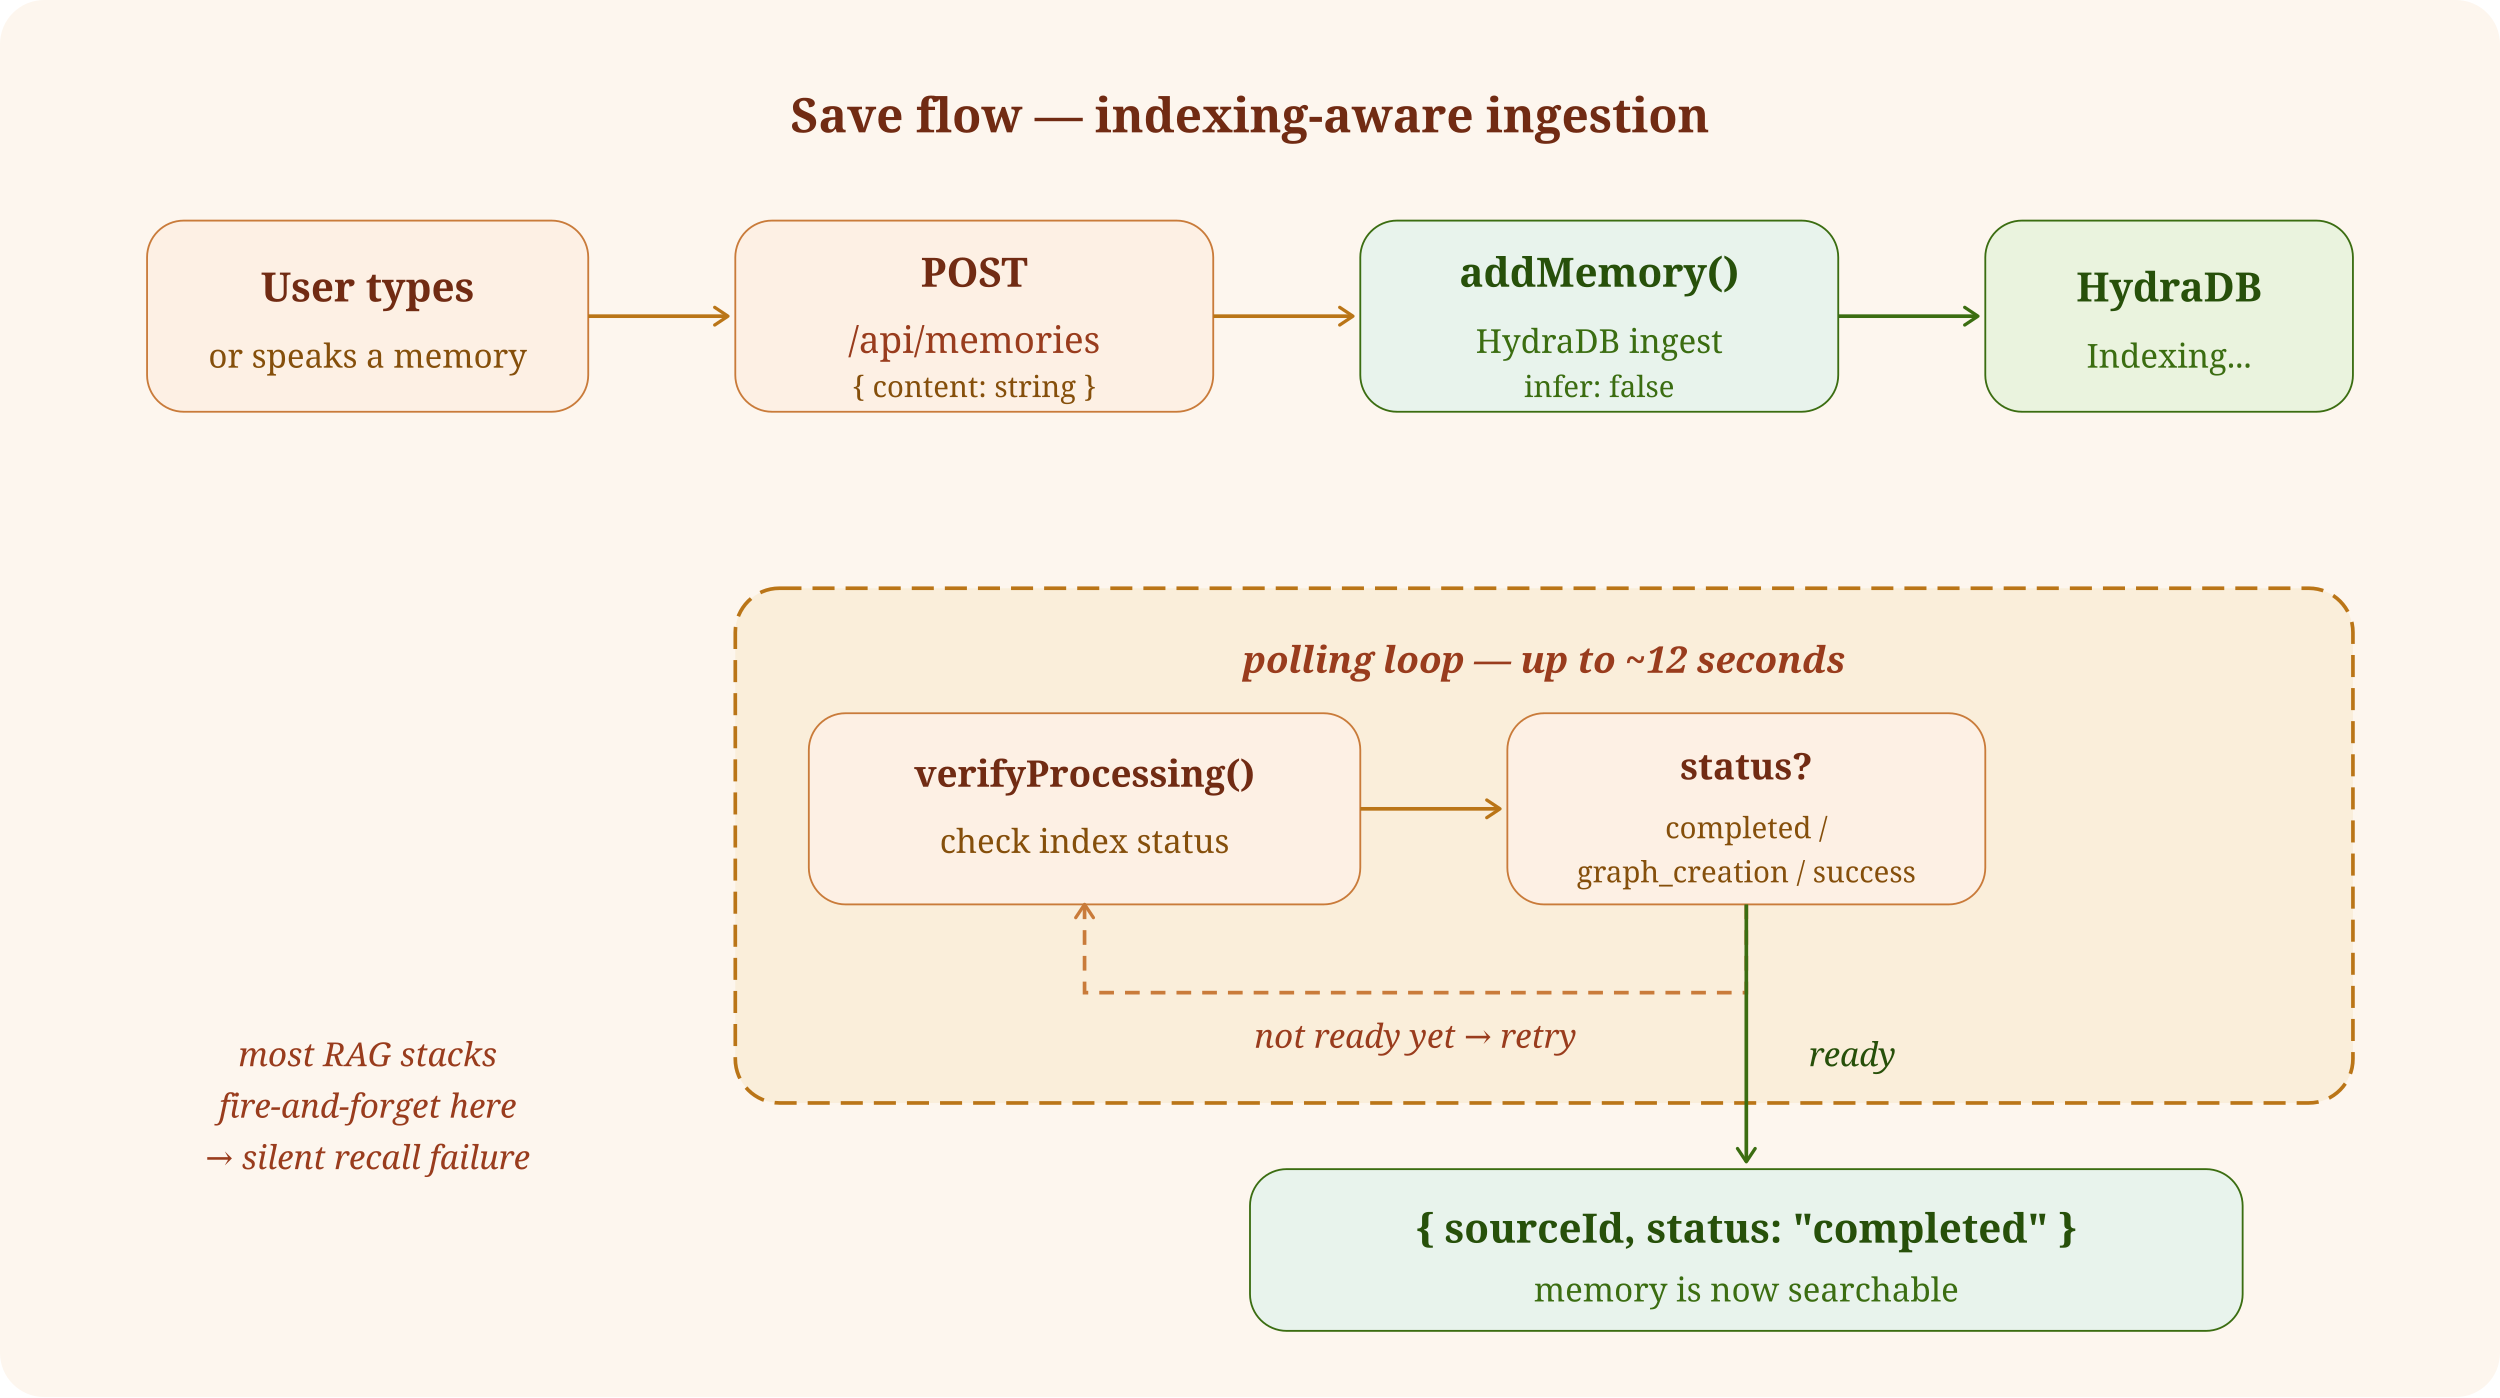
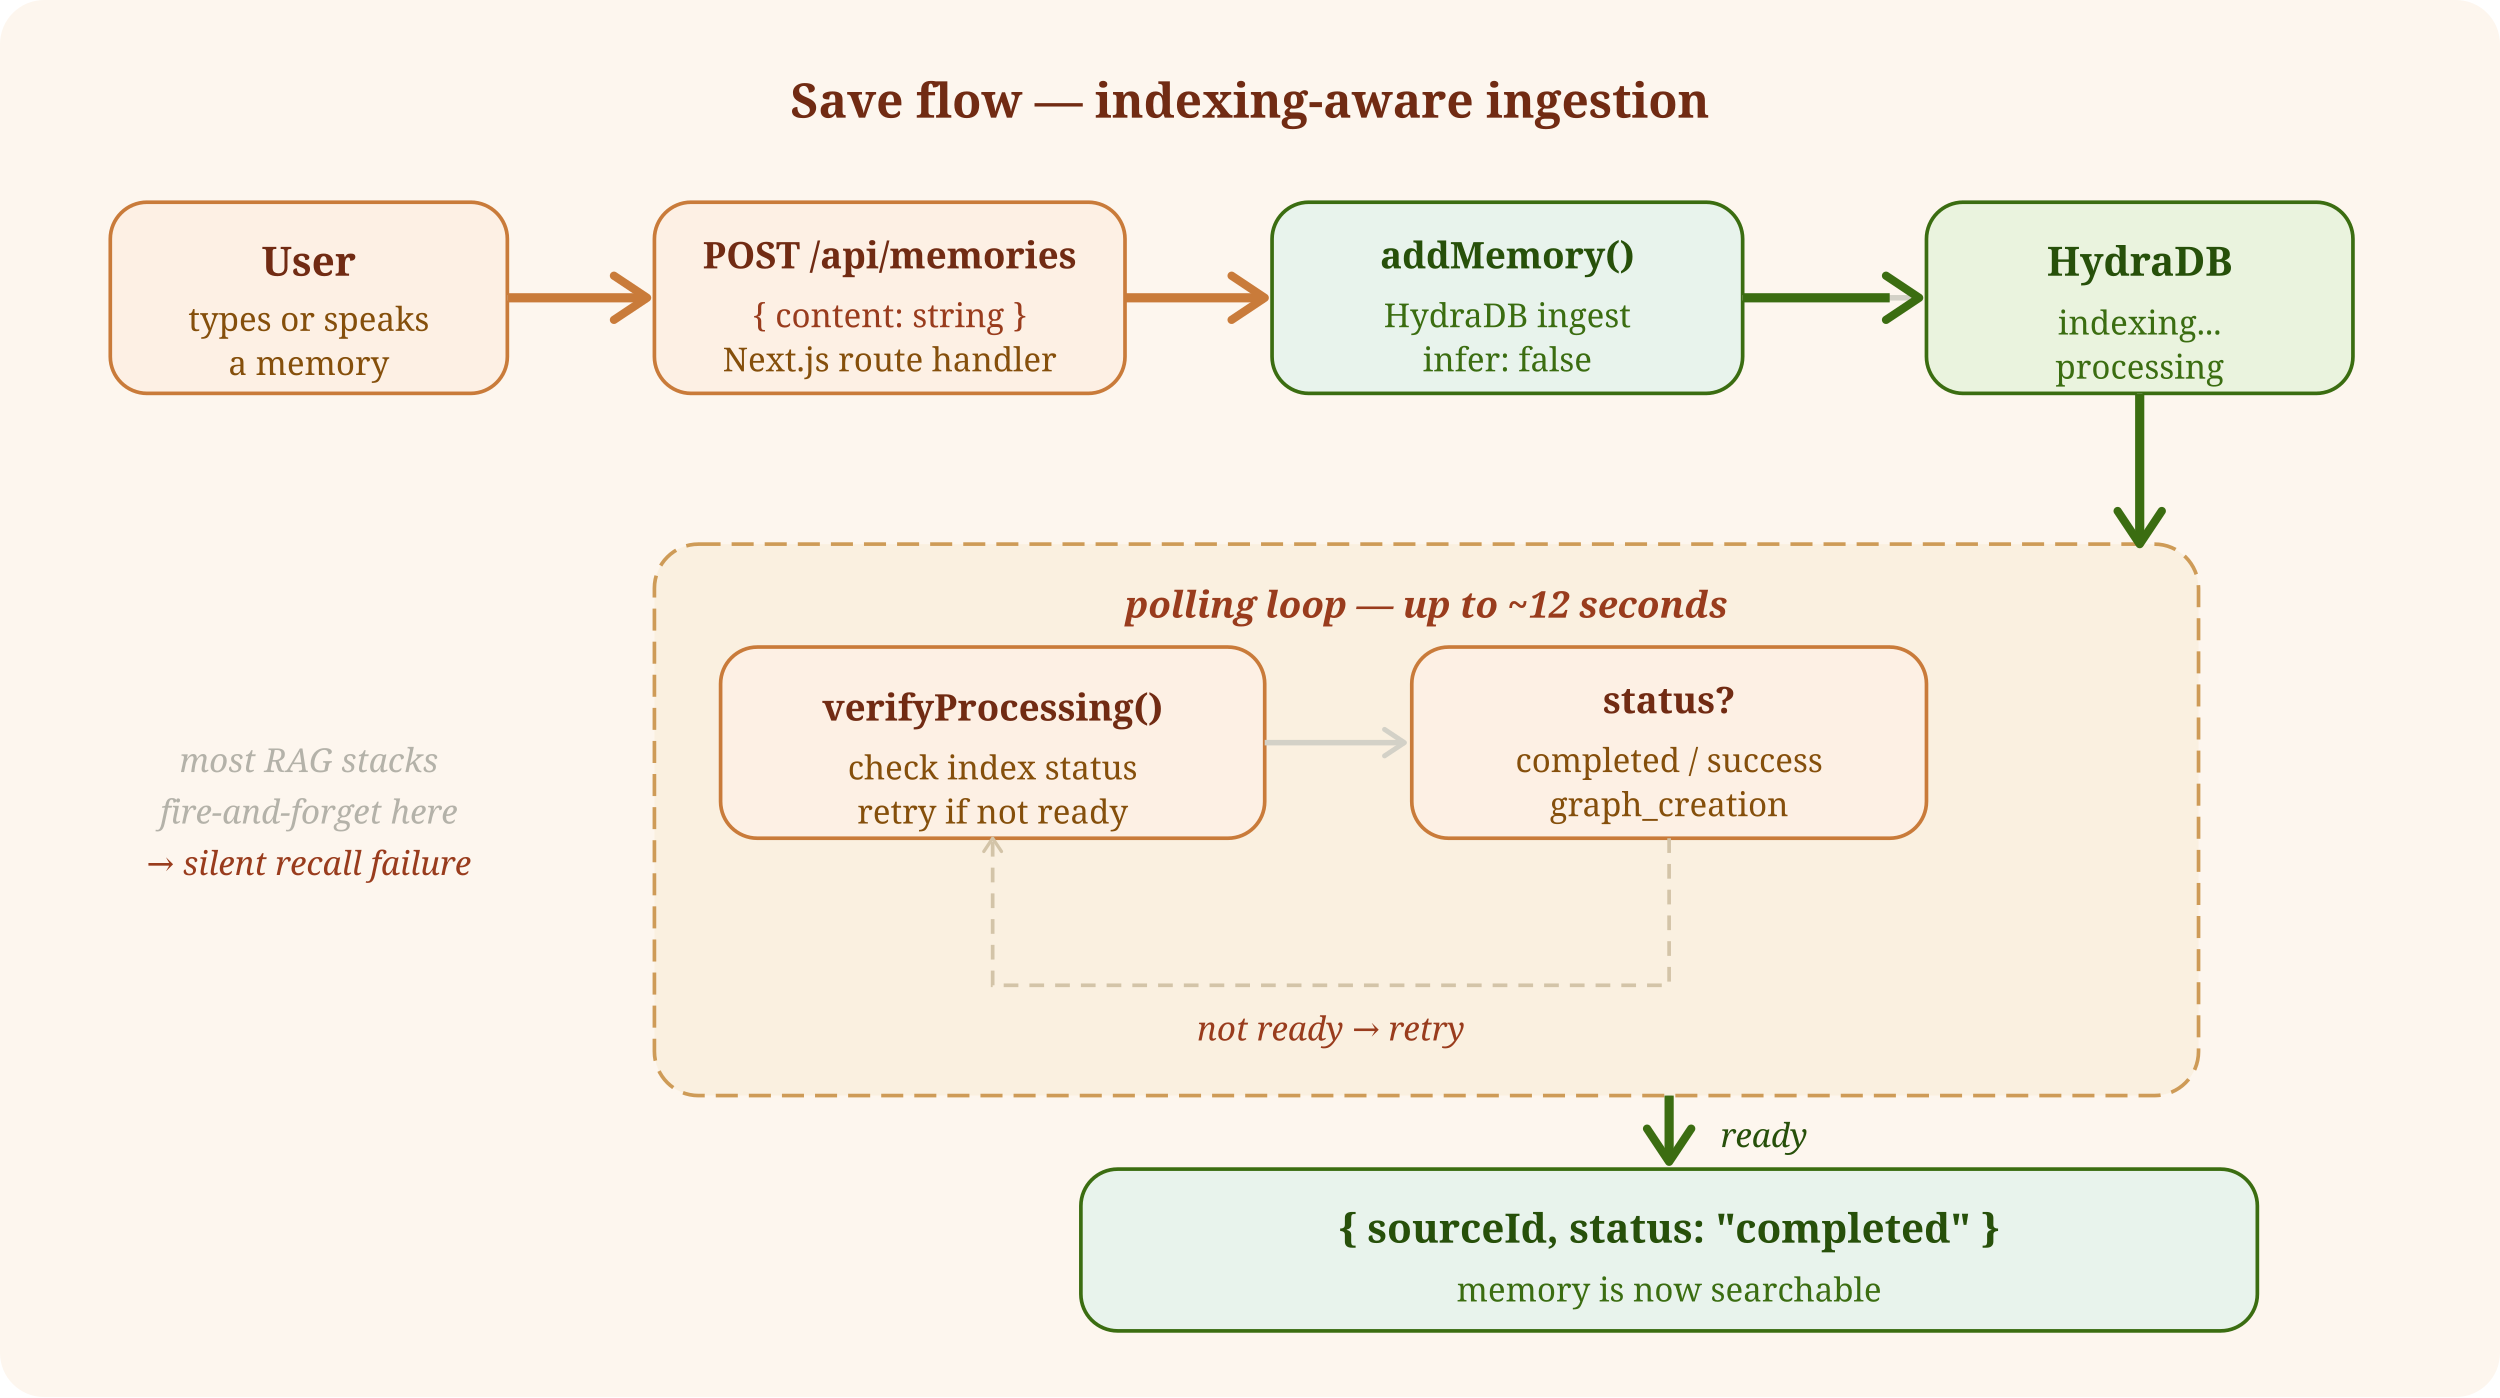
<svg xmlns="http://www.w3.org/2000/svg" width="100%" viewBox="0 0 680 380" role="img">
  <defs>
    <marker id="arrow" viewBox="0 0 10 10" refX="8" refY="5" markerWidth="6" markerHeight="6" orient="auto-start-reverse">
      <path d="M2 1L8 5L2 9" fill="none" stroke="context-stroke" stroke-width="1.5" stroke-linecap="round" stroke-linejoin="round" />
    </marker>
+     <style>
+       @keyframes pulse1 { 0%,100%{opacity:0} 10%,18%{opacity:1} }
+       @keyframes pulse2 { 0%,100%{opacity:0} 22%,30%{opacity:1} }
+       @keyframes pulse3 { 0%,100%{opacity:0} 34%,42%{opacity:1} }
+       @keyframes pulse4 { 0%,100%{opacity:0} 46%,56%{opacity:1} }
+       @keyframes pulse5 { 0%,100%{opacity:0} 60%,72%{opacity:1} }
+       @keyframes pulse6 { 0%,100%{opacity:0} 76%,88%{opacity:1} }
+       @keyframes travela1 { 0%,100%{stroke-dashoffset:40} 18%,22%{stroke-dashoffset:0} }
+       @keyframes travela2 { 0%,100%{stroke-dashoffset:40} 30%,34%{stroke-dashoffset:0} }
+       @keyframes travela3 { 0%,100%{stroke-dashoffset:40} 42%,46%{stroke-dashoffset:0} }
+       @keyframes travela4 { 0%,100%{stroke-dashoffset:40} 56%,60%{stroke-dashoffset:0} }
+       @keyframes travela5 { 0%,100%{stroke-dashoffset:40} 72%,76%{stroke-dashoffset:0} }
+       .p1{animation:pulse1 9s ease-in-out infinite}
+       .p2{animation:pulse2 9s ease-in-out infinite}
+       .p3{animation:pulse3 9s ease-in-out infinite}
+       .p4{animation:pulse4 9s ease-in-out infinite}
+       .p5{animation:pulse5 9s ease-in-out infinite}
+       .p6{animation:pulse6 9s ease-in-out infinite}
+       .ta1{stroke-dasharray:40;animation:travela1 9s ease-in-out infinite}
+       .ta2{stroke-dasharray:40;animation:travela2 9s ease-in-out infinite}
+       .ta3{stroke-dasharray:40;animation:travela3 9s ease-in-out infinite}
+       .ta4{stroke-dasharray:40;animation:travela4 9s ease-in-out infinite}
+       .ta5{stroke-dasharray:40;animation:travela5 9s ease-in-out infinite}
+     </style>
  </defs>
  <rect width="680" height="380" fill="#FDF6EE" rx="12" />
-   <text font-family="Georgia, serif" font-size="13" fill="#712B13" x="340" y="36" text-anchor="middle" font-weight="700">Save flow — indexing-aware ingestion</text>
-   <rect x="40" y="60" width="120" height="52" rx="10" fill="#FDF0E4" stroke="#C97B3A" stroke-width="0.5" />
-   <text font-family="Georgia, serif" font-size="11" fill="#712B13" x="100" y="82" text-anchor="middle" font-weight="600">User types</text>
-   <text font-family="Georgia, serif" font-size="9" fill="#854F0B" x="100" y="100" text-anchor="middle">or speaks a memory</text>
-   <line x1="160" y1="86" x2="198" y2="86" stroke="#BA7517" stroke-width="1" marker-end="url(#arrow)" />
-   <rect x="200" y="60" width="130" height="52" rx="10" fill="#FDF0E4" stroke="#C97B3A" stroke-width="0.5" />
-   <text font-family="Georgia, serif" font-size="11" fill="#712B13" x="265" y="78" text-anchor="middle" font-weight="600">POST</text>
-   <text font-family="Georgia, serif" font-size="10" fill="#993C1D" x="265" y="96" text-anchor="middle">/api/memories</text>
-   <text font-family="Georgia, serif" font-size="8" fill="#854F0B" x="265" y="108" text-anchor="middle">{ content: string }</text>
-   <line x1="330" y1="86" x2="368" y2="86" stroke="#BA7517" stroke-width="1" marker-end="url(#arrow)" />
-   <rect x="370" y="60" width="130" height="52" rx="10" fill="#E8F3EC" stroke="#3B6D11" stroke-width="0.5" />
-   <text font-family="Georgia, serif" font-size="11" fill="#27500A" x="435" y="78" text-anchor="middle" font-weight="600">addMemory()</text>
-   <text font-family="Georgia, serif" font-size="9" fill="#3B6D11" x="435" y="96" text-anchor="middle">HydraDB ingest</text>
-   <text font-family="Georgia, serif" font-size="8" fill="#3B6D11" x="435" y="108" text-anchor="middle">infer: false</text>
-   <line x1="500" y1="86" x2="538" y2="86" stroke="#3B6D11" stroke-width="1" marker-end="url(#arrow)" />
-   <rect x="540" y="60" width="100" height="52" rx="10" fill="#EAF3DE" stroke="#3B6D11" stroke-width="0.5" />
-   <text font-family="Georgia, serif" font-size="11" fill="#27500A" x="590" y="82" text-anchor="middle" font-weight="600">HydraDB</text>
-   <text font-family="Georgia, serif" font-size="9" fill="#3B6D11" x="590" y="100" text-anchor="middle">Indexing...</text>
-   <rect x="200" y="160" width="440" height="140" rx="12" fill="#FAEEDA" stroke="#BA7517" stroke-width="1" stroke-dasharray="6 3" />
-   <text font-family="Georgia, serif" font-size="10" fill="#993C1D" x="420" y="183" text-anchor="middle" font-style="italic" font-weight="600">polling loop — up to ~12 seconds</text>
-   <rect x="220" y="194" width="150" height="52" rx="10" fill="#FDF0E4" stroke="#C97B3A" stroke-width="0.5" />
-   <text font-family="Georgia, serif" font-size="10" fill="#712B13" x="295" y="214" text-anchor="middle" font-weight="600">verifyProcessing()</text>
-   <text font-family="Georgia, serif" font-size="9" fill="#854F0B" x="295" y="232" text-anchor="middle">check index status</text>
-   <line x1="370" y1="220" x2="408" y2="220" stroke="#BA7517" stroke-width="1" marker-end="url(#arrow)" />
-   <rect x="410" y="194" width="130" height="52" rx="10" fill="#FDF0E4" stroke="#C97B3A" stroke-width="0.5" />
-   <text font-family="Georgia, serif" font-size="10" fill="#712B13" x="475" y="212" text-anchor="middle" font-weight="600">status?</text>
-   <text font-family="Georgia, serif" font-size="8" fill="#854F0B" x="475" y="228" text-anchor="middle">completed /</text>
-   <text font-family="Georgia, serif" font-size="8" fill="#854F0B" x="475" y="240" text-anchor="middle">graph_creation / success</text>
-   <path d="M475 246 L475 270 L295 270 L295 246" fill="none" stroke="#C97B3A" stroke-width="1" stroke-dasharray="4 3" marker-end="url(#arrow)" />
-   <text font-family="Georgia, serif" font-size="9" fill="#993C1D" x="385" y="285" text-anchor="middle" font-style="italic">not ready yet → retry</text>
-   <line x1="475" y1="246" x2="475" y2="316" stroke="#3B6D11" stroke-width="1" marker-end="url(#arrow)" />
-   <text font-family="Georgia, serif" font-size="9" fill="#27500A" x="492" y="290" font-style="italic">ready</text>
-   <rect x="340" y="318" width="270" height="44" rx="10" fill="#E8F3EC" stroke="#3B6D11" stroke-width="0.5" />
-   <text font-family="Georgia, serif" font-size="11" fill="#27500A" x="475" y="338" text-anchor="middle" font-weight="600">{ sourceId, status: "completed" }</text>
-   <text font-family="Georgia, serif" font-size="9" fill="#3B6D11" x="475" y="354" text-anchor="middle">memory is now searchable</text>
-   <text font-family="Georgia, serif" font-size="9" fill="#993C1D" x="100" y="290" text-anchor="middle" font-style="italic">most RAG stacks</text>
-   <text font-family="Georgia, serif" font-size="9" fill="#993C1D" x="100" y="304" text-anchor="middle" font-style="italic">fire-and-forget here</text>
-   <text font-family="Georgia, serif" font-size="9" fill="#993C1D" x="100" y="318" text-anchor="middle" font-style="italic">→ silent recall failure</text>
+   <text font-family="Georgia,serif" font-size="13" font-weight="700" fill="#712B13" x="340" y="32" text-anchor="middle">Save flow — indexing-aware ingestion</text>
+   <rect x="30" y="55" width="108" height="52" rx="10" fill="#FDF0E4" stroke="#C97B3A" stroke-width="1" />
+   <text font-family="Georgia,serif" font-size="11" font-weight="700" fill="#712B13" x="84" y="75" text-anchor="middle">User</text>
+   <text font-family="Georgia,serif" font-size="9" fill="#854F0B" x="84" y="90" text-anchor="middle">types or speaks</text>
+   <text font-family="Georgia,serif" font-size="9" fill="#854F0B" x="84" y="102" text-anchor="middle">a memory</text>
+   <rect class="p1" x="26" y="51" width="116" height="60" rx="13" fill="none" stroke="#C97B3A" stroke-width="2.5" opacity="0" />
+   <line x1="138" y1="81" x2="176" y2="81" stroke="#D3D1C7" stroke-width="1.5" marker-end="url(#arrow)" />
+   <line class="ta1" x1="138" y1="81" x2="176" y2="81" stroke="#C97B3A" stroke-width="2.5" marker-end="url(#arrow)" fill="none" />
+   <rect x="178" y="55" width="128" height="52" rx="10" fill="#FDF0E4" stroke="#C97B3A" stroke-width="1" />
+   <text font-family="Georgia,serif" font-size="10" font-weight="700" fill="#712B13" x="242" y="73" text-anchor="middle">POST /api/memories</text>
+   <text font-family="Georgia,serif" font-size="9" fill="#993C1D" x="242" y="89" text-anchor="middle">{ content: string }</text>
+   <text font-family="Georgia,serif" font-size="9" fill="#854F0B" x="242" y="101" text-anchor="middle">Next.js route handler</text>
+   <rect class="p2" x="174" y="51" width="136" height="60" rx="13" fill="none" stroke="#C97B3A" stroke-width="2.5" opacity="0" />
+   <line x1="306" y1="81" x2="344" y2="81" stroke="#D3D1C7" stroke-width="1.5" marker-end="url(#arrow)" />
+   <line class="ta2" x1="306" y1="81" x2="344" y2="81" stroke="#C97B3A" stroke-width="2.5" marker-end="url(#arrow)" fill="none" />
+   <rect x="346" y="55" width="128" height="52" rx="10" fill="#E8F3EC" stroke="#3B6D11" stroke-width="1" />
+   <text font-family="Georgia,serif" font-size="10" font-weight="700" fill="#27500A" x="410" y="73" text-anchor="middle">addMemory()</text>
+   <text font-family="Georgia,serif" font-size="9" fill="#3B6D11" x="410" y="89" text-anchor="middle">HydraDB ingest</text>
+   <text font-family="Georgia,serif" font-size="9" fill="#3B6D11" x="410" y="101" text-anchor="middle">infer: false</text>
+   <rect class="p3" x="342" y="51" width="136" height="60" rx="13" fill="none" stroke="#3B6D11" stroke-width="2.5" opacity="0" />
+   <line x1="474" y1="81" x2="522" y2="81" stroke="#D3D1C7" stroke-width="1.5" marker-end="url(#arrow)" />
+   <line class="ta3" x1="474" y1="81" x2="522" y2="81" stroke="#3B6D11" stroke-width="2.5" marker-end="url(#arrow)" fill="none" />
+   <rect x="524" y="55" width="116" height="52" rx="10" fill="#EAF3DE" stroke="#3B6D11" stroke-width="1" />
+   <text font-family="Georgia,serif" font-size="11" font-weight="700" fill="#27500A" x="582" y="75" text-anchor="middle">HydraDB</text>
+   <text font-family="Georgia,serif" font-size="9" fill="#3B6D11" x="582" y="91" text-anchor="middle">indexing...</text>
+   <text font-family="Georgia,serif" font-size="9" fill="#3B6D11" x="582" y="103" text-anchor="middle">processing</text>
+   <rect class="p4" x="520" y="51" width="124" height="60" rx="13" fill="none" stroke="#3B6D11" stroke-width="2.5" opacity="0" />
+   <rect x="178" y="148" width="420" height="150" rx="12" fill="#FAEEDA" stroke="#BA7517" stroke-width="1" stroke-dasharray="6 3" opacity="0.7" />
+   <text font-family="Georgia,serif" font-size="10" font-style="italic" font-weight="600" fill="#993C1D" x="388" y="168" text-anchor="middle">polling loop — up to ~12 seconds</text>
+   <line x1="582" y1="107" x2="582" y2="148" stroke="#D3D1C7" stroke-width="1.5" marker-end="url(#arrow)" />
+   <line class="ta4" x1="582" y1="107" x2="582" y2="148" stroke="#3B6D11" stroke-width="2.5" marker-end="url(#arrow)" fill="none" />
+   <rect x="196" y="176" width="148" height="52" rx="10" fill="#FDF0E4" stroke="#C97B3A" stroke-width="1" />
+   <text font-family="Georgia,serif" font-size="10" font-weight="700" fill="#712B13" x="270" y="196" text-anchor="middle">verifyProcessing()</text>
+   <text font-family="Georgia,serif" font-size="9" fill="#854F0B" x="270" y="212" text-anchor="middle">check index status</text>
+   <text font-family="Georgia,serif" font-size="9" fill="#854F0B" x="270" y="224" text-anchor="middle">retry if not ready</text>
+   <line x1="344" y1="202" x2="382" y2="202" stroke="#D3D1C7" stroke-width="1.5" marker-end="url(#arrow)" />
+   <rect x="384" y="176" width="140" height="52" rx="10" fill="#FDF0E4" stroke="#C97B3A" stroke-width="1" />
+   <text font-family="Georgia,serif" font-size="10" font-weight="700" fill="#712B13" x="454" y="194" text-anchor="middle">status?</text>
+   <text font-family="Georgia,serif" font-size="9" fill="#854F0B" x="454" y="210" text-anchor="middle">completed / success</text>
+   <text font-family="Georgia,serif" font-size="9" fill="#854F0B" x="454" y="222" text-anchor="middle">graph_creation</text>
+   <path d="M454 228 L454 268 L270 268 L270 228" fill="none" stroke="#D3C4A8" stroke-width="1" stroke-dasharray="4 3" marker-end="url(#arrow)" />
+   <text font-family="Georgia,serif" font-size="9" font-style="italic" fill="#993C1D" x="362" y="283" text-anchor="middle">not ready → retry</text>
+   <rect class="p5" x="192" y="172" width="336" height="60" rx="13" fill="none" stroke="#C97B3A" stroke-width="2.5" opacity="0" />
+   <line x1="454" y1="298" x2="454" y2="316" stroke="#D3D1C7" stroke-width="1.5" marker-end="url(#arrow)" />
+   <line class="ta5" x1="454" y1="298" x2="454" y2="316" stroke="#3B6D11" stroke-width="2.5" marker-end="url(#arrow)" fill="none" />
+   <text font-family="Georgia,serif" font-size="9" font-style="italic" fill="#27500A" x="468" y="312">ready</text>
+   <rect x="294" y="318" width="320" height="44" rx="10" fill="#E8F3EC" stroke="#3B6D11" stroke-width="1" />
+   <text font-family="Georgia,serif" font-size="11" font-weight="700" fill="#27500A" x="454" y="338" text-anchor="middle">{ sourceId, status: "completed" }</text>
+   <text font-family="Georgia,serif" font-size="9" fill="#3B6D11" x="454" y="354" text-anchor="middle">memory is now searchable</text>
+   <rect class="p6" x="290" y="314" width="328" height="52" rx="13" fill="none" stroke="#3B6D11" stroke-width="2.5" opacity="0" />
+   <text font-family="Georgia,serif" font-size="9" font-style="italic" fill="#B4B2A9" x="84" y="210" text-anchor="middle">most RAG stacks</text>
+   <text font-family="Georgia,serif" font-size="9" font-style="italic" fill="#B4B2A9" x="84" y="224" text-anchor="middle">fire-and-forget here</text>
+   <text font-family="Georgia,serif" font-size="9" font-style="italic" fill="#993C1D" x="84" y="238" text-anchor="middle">→ silent recall failure</text>
</svg>
